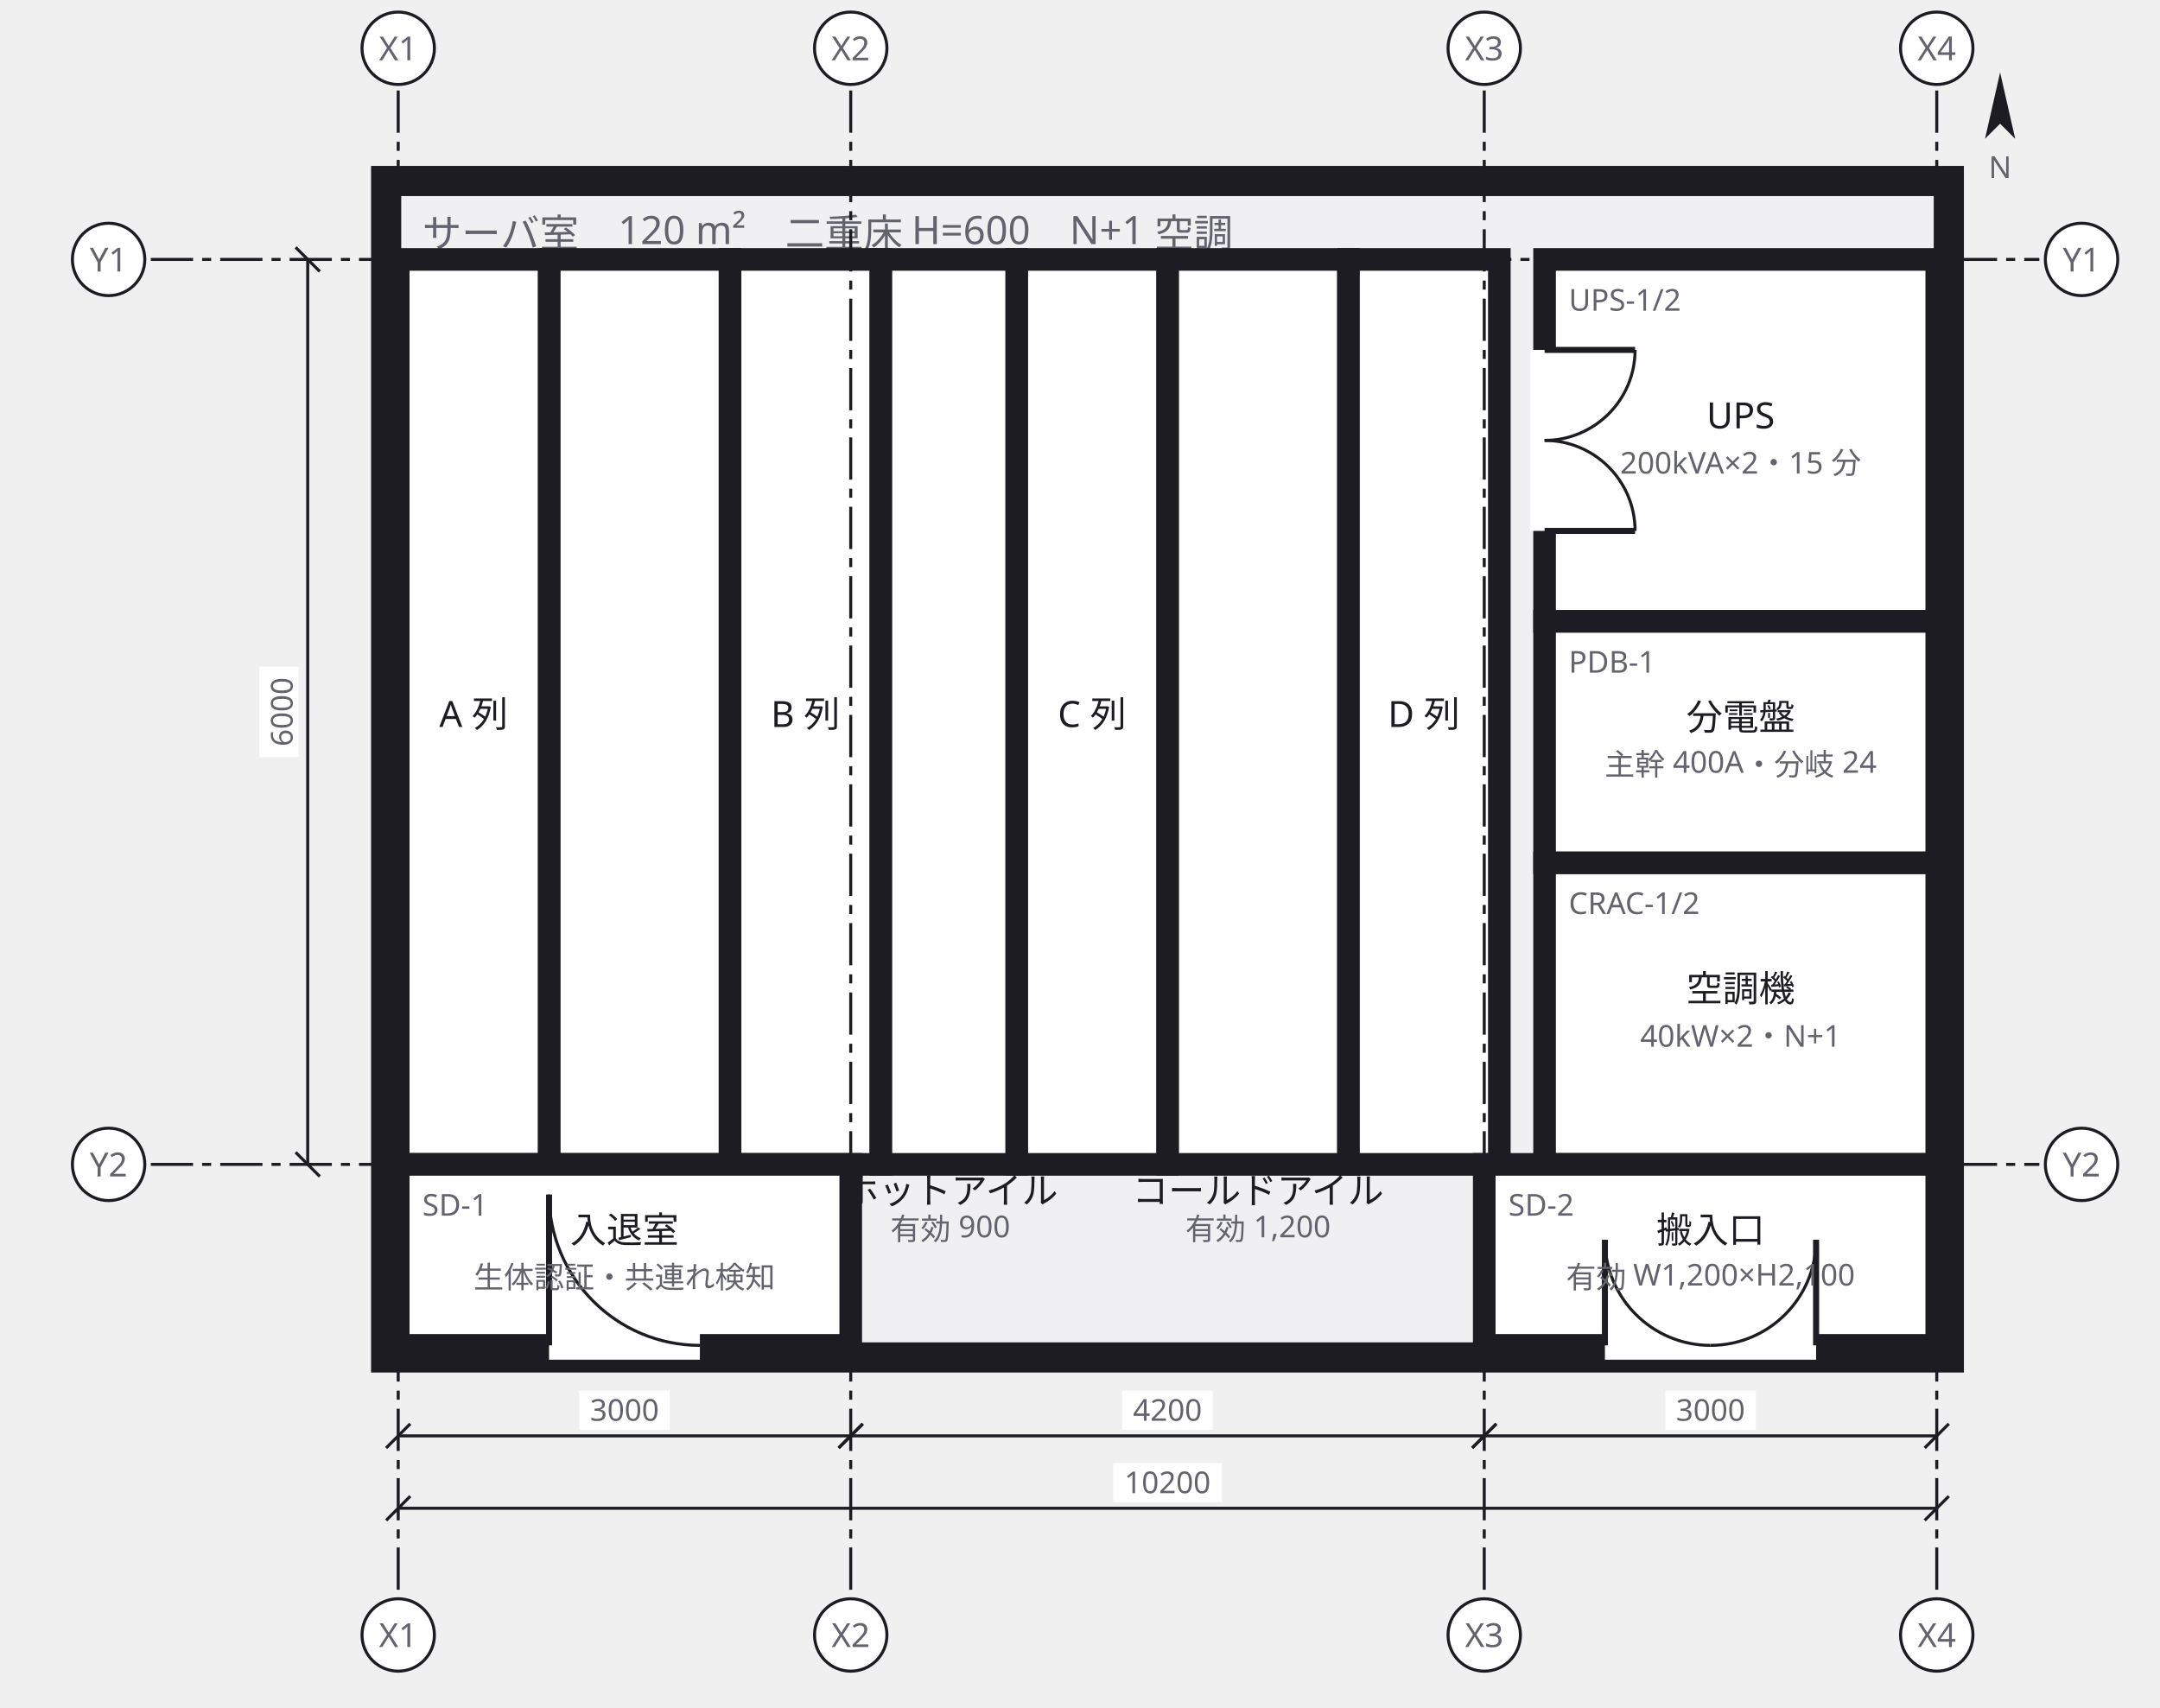
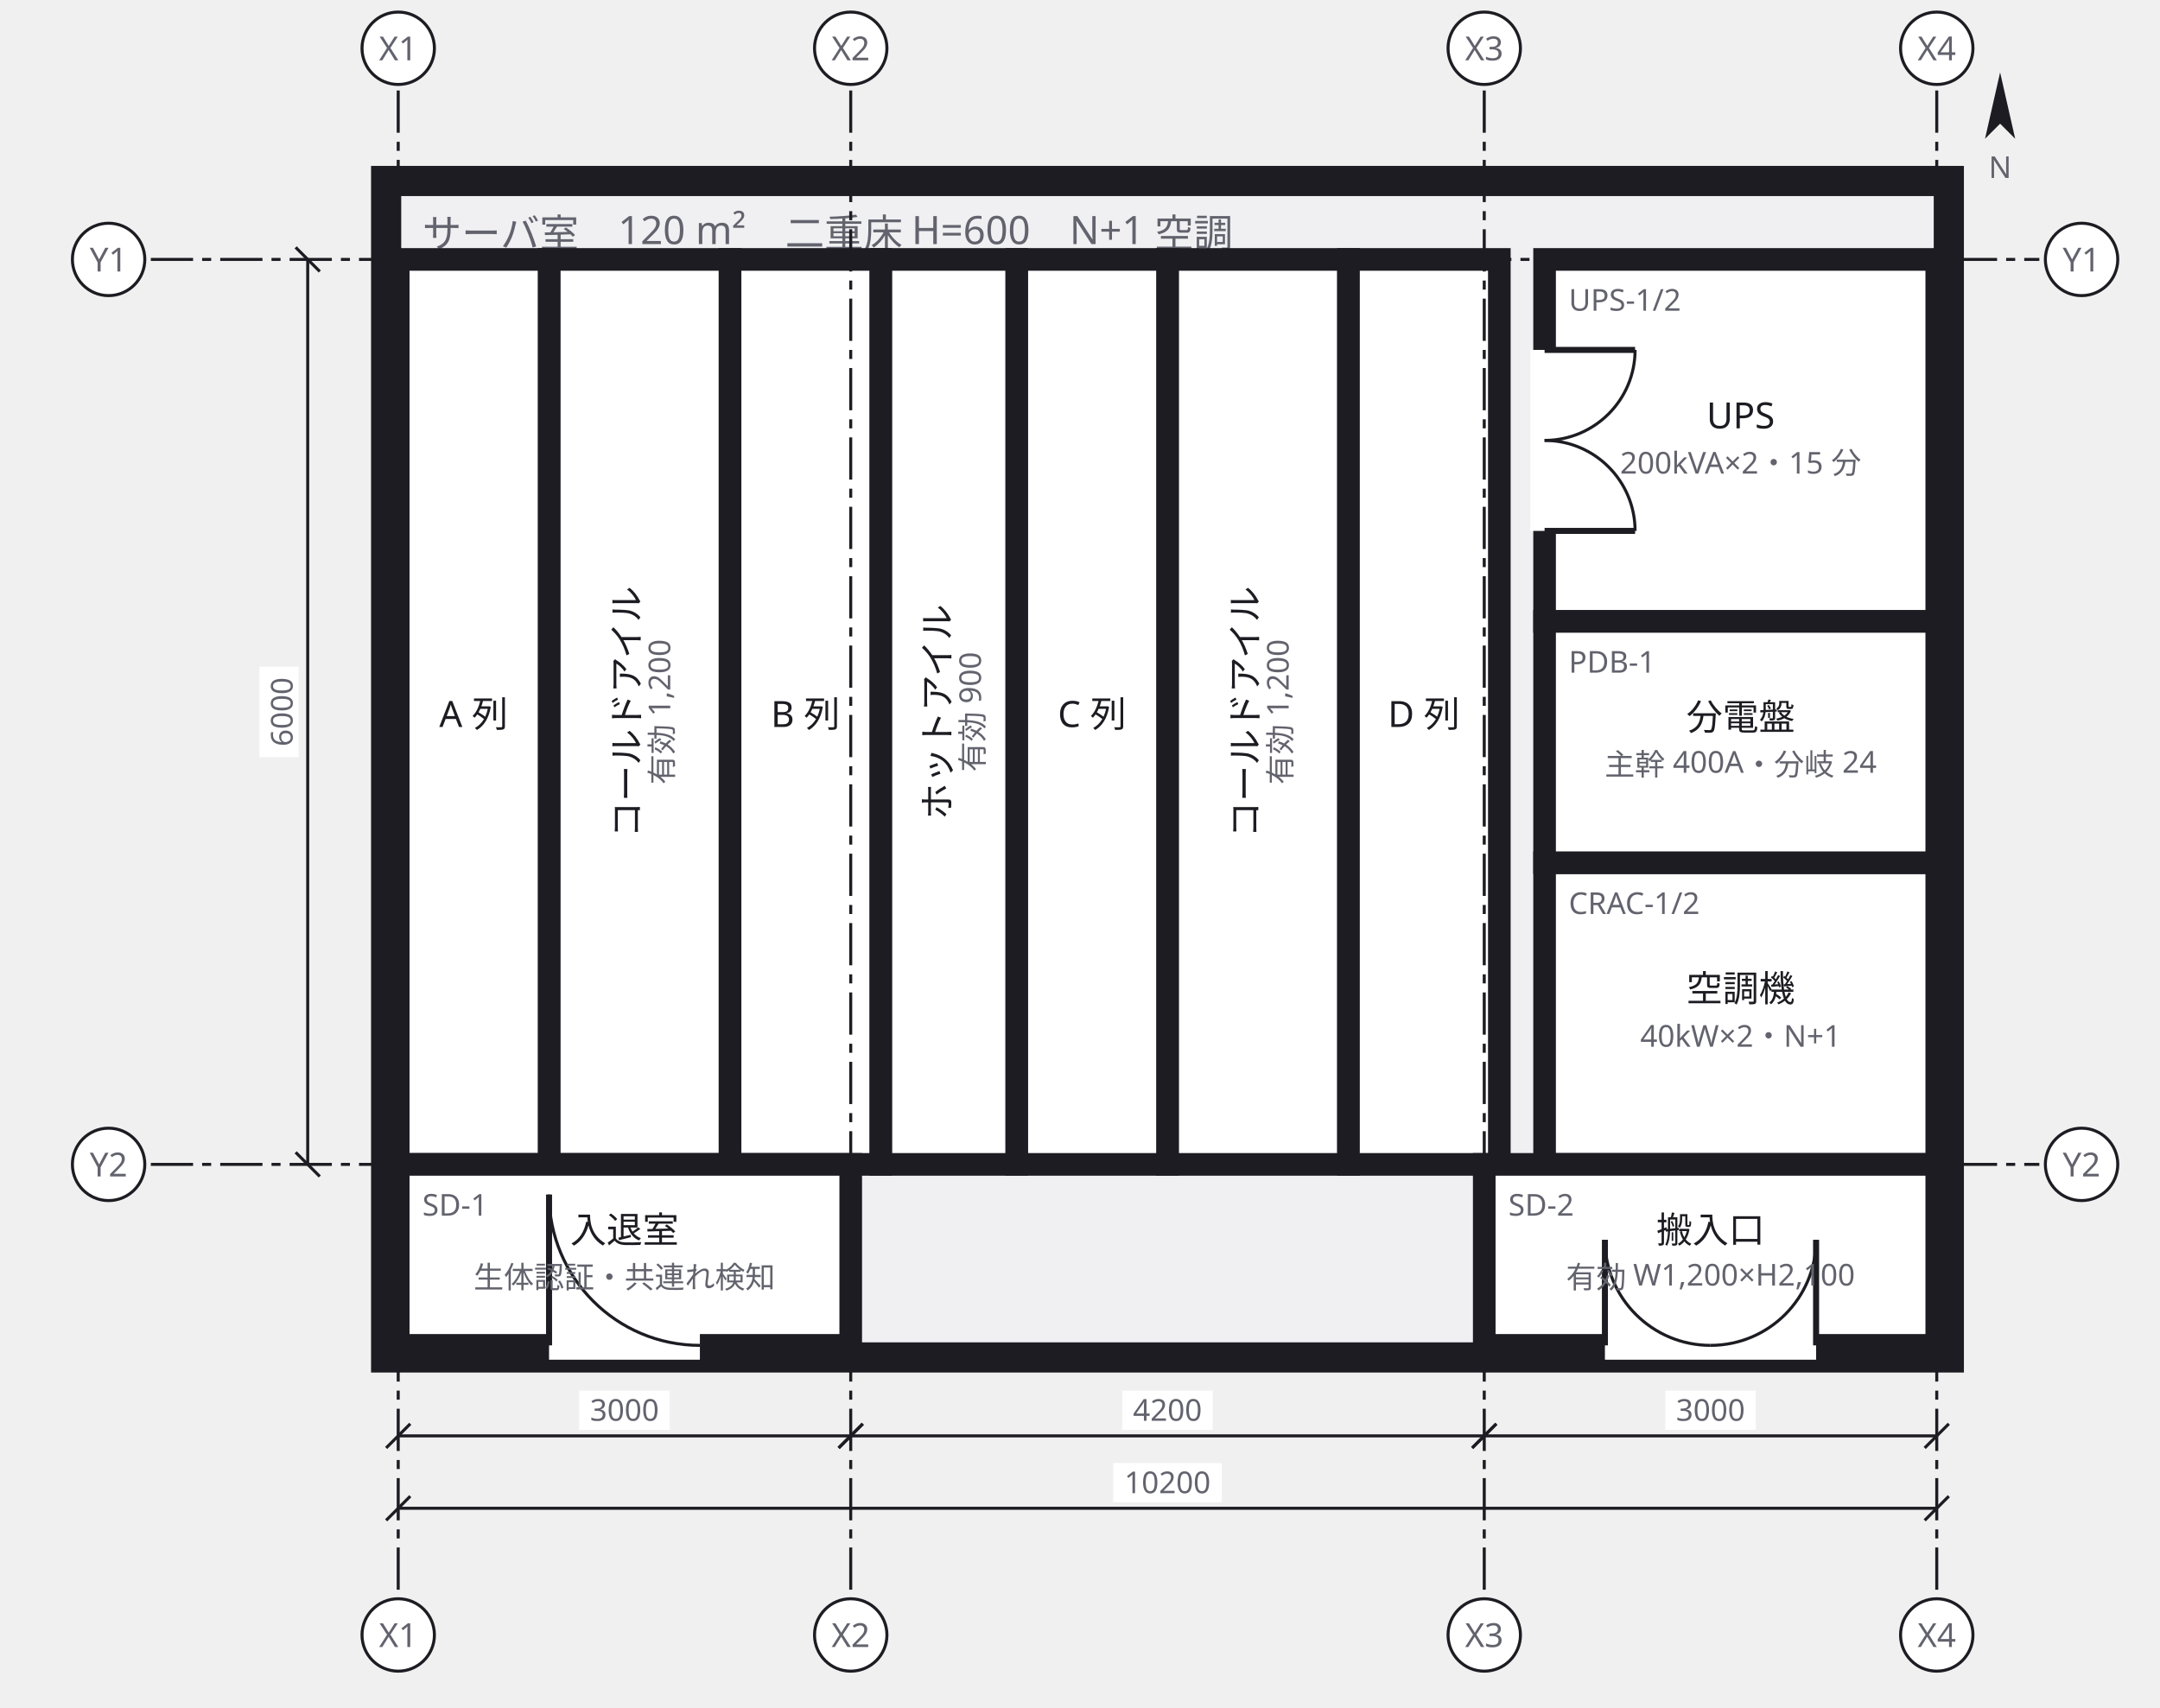
<svg xmlns="http://www.w3.org/2000/svg" width="716" height="566" viewBox="0 0 716 566">
  <defs>
    <marker id="arrow" viewBox="0 0 10 10" refX="9" refY="5" markerWidth="6" markerHeight="6" orient="auto">
      <path d="M 0 0 L 10 5 L 0 10 z" fill="#63636e" />
    </marker>
  </defs>
  <g data-group="room">
    <rect x="128" y="60" width="518" height="390" fill="#f0f0f3" stroke="#1c1c22" stroke-width="10" />
    <text x="140" y="82" font-family="sans-serif" font-size="13" fill="#63636e">サーバ室　120 m²　二重床 H=600　N+1 空調</text>
  </g>
  <g data-node="cold1" data-pinned="false" data-shape="rect">
    <rect x="182" y="86" width="60" height="300" fill="#ffffff" stroke="#1c1c22" stroke-width="7.5" />
-     <text x="212" y="399" text-anchor="middle" font-family="sans-serif" font-size="12" fill="#1c1c22">コールドアイル</text>
-     <text x="212" y="411" text-anchor="middle" font-family="sans-serif" font-size="10" fill="#63636e">有効 1,200</text>
+     <text x="212" y="236" text-anchor="middle" font-family="sans-serif" font-size="12" fill="#1c1c22" transform="rotate(-90 212 236)">コールドアイル</text>
+     <text x="223" y="236" text-anchor="middle" font-family="sans-serif" font-size="10" fill="#63636e" transform="rotate(-90 223 236)">有効 1,200</text>
  </g>
  <g data-node="cold2" data-pinned="false" data-shape="rect">
    <rect x="387" y="86" width="60" height="300" fill="#ffffff" stroke="#1c1c22" stroke-width="7.5" />
-     <text x="417" y="399" text-anchor="middle" font-family="sans-serif" font-size="12" fill="#1c1c22">コールドアイル</text>
-     <text x="417" y="411" text-anchor="middle" font-family="sans-serif" font-size="10" fill="#63636e">有効 1,200</text>
+     <text x="417" y="236" text-anchor="middle" font-family="sans-serif" font-size="12" fill="#1c1c22" transform="rotate(-90 417 236)">コールドアイル</text>
+     <text x="428" y="236" text-anchor="middle" font-family="sans-serif" font-size="10" fill="#63636e" transform="rotate(-90 428 236)">有効 1,200</text>
  </g>
  <g data-node="ups" data-pinned="false" data-shape="rect">
    <rect x="512" y="86" width="130" height="120" fill="#ffffff" stroke="#1c1c22" stroke-width="7.5" />
    <line x1="512" y1="116" x2="512" y2="176" stroke="#ffffff" stroke-width="9.5" />
    <line x1="512" y1="116" x2="542" y2="116" stroke="#1c1c22" stroke-width="2" />
    <path d="M 542 116 A 30 30 0 0 1 512 146" fill="none" stroke="#1c1c22" stroke-width="1" />
    <line x1="512" y1="176" x2="542" y2="176" stroke="#1c1c22" stroke-width="2" />
    <path d="M 542 176 A 30 30 0 0 0 512 146" fill="none" stroke="#1c1c22" stroke-width="1" />
    <text x="520" y="103" font-family="sans-serif" font-size="10" fill="#63636e">UPS-1/2</text>
    <text x="577" y="142" text-anchor="middle" font-family="sans-serif" font-size="12" fill="#1c1c22">UPS</text>
    <text x="577" y="157" text-anchor="middle" font-family="sans-serif" font-size="10" fill="#63636e">200kVA×2・15 分</text>
  </g>
  <g data-node="rowa" data-pinned="false" data-shape="rect">
    <rect x="132" y="86" width="50" height="300" fill="#ffffff" stroke="#1c1c22" stroke-width="7.5" />
    <text x="157" y="241" text-anchor="middle" font-family="sans-serif" font-size="12" fill="#1c1c22">A 列</text>
  </g>
  <g data-node="rowb" data-pinned="false" data-shape="rect">
    <rect x="242" y="86" width="50" height="300" fill="#ffffff" stroke="#1c1c22" stroke-width="7.5" />
    <text x="267" y="241" text-anchor="middle" font-family="sans-serif" font-size="12" fill="#1c1c22">B 列</text>
  </g>
  <g data-node="rowc" data-pinned="false" data-shape="rect">
    <rect x="337" y="86" width="50" height="300" fill="#ffffff" stroke="#1c1c22" stroke-width="7.5" />
    <text x="362" y="241" text-anchor="middle" font-family="sans-serif" font-size="12" fill="#1c1c22">C 列</text>
  </g>
  <g data-node="rowd" data-pinned="false" data-shape="rect">
    <rect x="447" y="86" width="50" height="300" fill="#ffffff" stroke="#1c1c22" stroke-width="7.5" />
    <text x="472" y="241" text-anchor="middle" font-family="sans-serif" font-size="12" fill="#1c1c22">D 列</text>
  </g>
  <g data-node="hot1" data-pinned="false" data-shape="rect">
    <rect x="292" y="86" width="45" height="300" fill="#ffffff" stroke="#1c1c22" stroke-width="7.5" />
-     <text x="315" y="399" text-anchor="middle" font-family="sans-serif" font-size="12" fill="#1c1c22">ホットアイル</text>
-     <text x="315" y="411" text-anchor="middle" font-family="sans-serif" font-size="10" fill="#63636e">有効 900</text>
+     <text x="315" y="236" text-anchor="middle" font-family="sans-serif" font-size="12" fill="#1c1c22" transform="rotate(-90 315 236)">ホットアイル</text>
+     <text x="326" y="236" text-anchor="middle" font-family="sans-serif" font-size="10" fill="#63636e" transform="rotate(-90 326 236)">有効 900</text>
  </g>
  <g data-node="ac" data-pinned="false" data-shape="rect">
    <rect x="512" y="286" width="130" height="100" fill="#ffffff" stroke="#1c1c22" stroke-width="7.5" />
    <text x="520" y="303" font-family="sans-serif" font-size="10" fill="#63636e">CRAC-1/2</text>
    <text x="577" y="332" text-anchor="middle" font-family="sans-serif" font-size="12" fill="#1c1c22">空調機</text>
    <text x="577" y="347" text-anchor="middle" font-family="sans-serif" font-size="10" fill="#63636e">40kW×2・N+1</text>
  </g>
  <g data-node="pdu" data-pinned="false" data-shape="rect">
    <rect x="512" y="206" width="130" height="80" fill="#ffffff" stroke="#1c1c22" stroke-width="7.5" />
    <text x="520" y="223" font-family="sans-serif" font-size="10" fill="#63636e">PDB-1</text>
    <text x="577" y="242" text-anchor="middle" font-family="sans-serif" font-size="12" fill="#1c1c22">分電盤</text>
    <text x="577" y="257" text-anchor="middle" font-family="sans-serif" font-size="10" fill="#63636e">主幹 400A・分岐 24</text>
  </g>
  <g data-node="iriguchi" data-pinned="false" data-shape="rect">
    <rect x="132" y="386" width="150" height="60" fill="#ffffff" stroke="#1c1c22" stroke-width="7.5" />
    <line x1="182" y1="446" x2="232" y2="446" stroke="#ffffff" stroke-width="9.5" />
    <line x1="182" y1="446" x2="182" y2="396" stroke="#1c1c22" stroke-width="2" />
    <path d="M 182 396 A 50 50 0 0 0 232 446" fill="none" stroke="#1c1c22" stroke-width="1" />
    <text x="140" y="403" font-family="sans-serif" font-size="10" fill="#63636e">SD-1</text>
    <text x="207" y="412" text-anchor="middle" font-family="sans-serif" font-size="12" fill="#1c1c22">入退室</text>
    <text x="207" y="427" text-anchor="middle" font-family="sans-serif" font-size="10" fill="#63636e">生体認証・共連れ検知</text>
  </g>
  <g data-node="hansyutsu" data-pinned="false" data-shape="rect">
    <rect x="492" y="386" width="150" height="60" fill="#ffffff" stroke="#1c1c22" stroke-width="7.5" />
    <line x1="532" y1="446" x2="602" y2="446" stroke="#ffffff" stroke-width="9.5" />
    <line x1="532" y1="446" x2="532" y2="411" stroke="#1c1c22" stroke-width="2" />
    <path d="M 532 411 A 35 35 0 0 0 567 446" fill="none" stroke="#1c1c22" stroke-width="1" />
    <line x1="602" y1="446" x2="602" y2="411" stroke="#1c1c22" stroke-width="2" />
    <path d="M 602 411 A 35 35 0 0 1 567 446" fill="none" stroke="#1c1c22" stroke-width="1" />
    <text x="500" y="403" font-family="sans-serif" font-size="10" fill="#63636e">SD-2</text>
    <text x="567" y="412" text-anchor="middle" font-family="sans-serif" font-size="12" fill="#1c1c22">搬入口</text>
    <text x="567" y="427" text-anchor="middle" font-family="sans-serif" font-size="10" fill="#63636e">有効 W1,200×H2,100</text>
  </g>
  <g data-grid="true">
    <line x1="132" y1="30" x2="132" y2="528" stroke="#1c1c22" stroke-width="1" stroke-dasharray="14 3 3 3" />
    <circle cx="132" cy="16" r="12" fill="#ffffff" stroke="#1c1c22" />
    <text x="132" y="20" text-anchor="middle" font-family="sans-serif" font-size="11" fill="#63636e">X1</text>
    <circle cx="132" cy="542" r="12" fill="#ffffff" stroke="#1c1c22" />
    <text x="132" y="546" text-anchor="middle" font-family="sans-serif" font-size="11" fill="#63636e">X1</text>
    <line x1="282" y1="30" x2="282" y2="528" stroke="#1c1c22" stroke-width="1" stroke-dasharray="14 3 3 3" />
    <circle cx="282" cy="16" r="12" fill="#ffffff" stroke="#1c1c22" />
    <text x="282" y="20" text-anchor="middle" font-family="sans-serif" font-size="11" fill="#63636e">X2</text>
    <circle cx="282" cy="542" r="12" fill="#ffffff" stroke="#1c1c22" />
    <text x="282" y="546" text-anchor="middle" font-family="sans-serif" font-size="11" fill="#63636e">X2</text>
    <line x1="492" y1="30" x2="492" y2="528" stroke="#1c1c22" stroke-width="1" stroke-dasharray="14 3 3 3" />
    <circle cx="492" cy="16" r="12" fill="#ffffff" stroke="#1c1c22" />
    <text x="492" y="20" text-anchor="middle" font-family="sans-serif" font-size="11" fill="#63636e">X3</text>
    <circle cx="492" cy="542" r="12" fill="#ffffff" stroke="#1c1c22" />
    <text x="492" y="546" text-anchor="middle" font-family="sans-serif" font-size="11" fill="#63636e">X3</text>
    <line x1="642" y1="30" x2="642" y2="528" stroke="#1c1c22" stroke-width="1" stroke-dasharray="14 3 3 3" />
    <circle cx="642" cy="16" r="12" fill="#ffffff" stroke="#1c1c22" />
    <text x="642" y="20" text-anchor="middle" font-family="sans-serif" font-size="11" fill="#63636e">X4</text>
    <circle cx="642" cy="542" r="12" fill="#ffffff" stroke="#1c1c22" />
    <text x="642" y="546" text-anchor="middle" font-family="sans-serif" font-size="11" fill="#63636e">X4</text>
    <line x1="50" y1="86" x2="676" y2="86" stroke="#1c1c22" stroke-width="1" stroke-dasharray="14 3 3 3" />
    <circle cx="36" cy="86" r="12" fill="#ffffff" stroke="#1c1c22" />
    <text x="36" y="90" text-anchor="middle" font-family="sans-serif" font-size="11" fill="#63636e">Y1</text>
    <circle cx="690" cy="86" r="12" fill="#ffffff" stroke="#1c1c22" />
    <text x="690" y="90" text-anchor="middle" font-family="sans-serif" font-size="11" fill="#63636e">Y1</text>
    <line x1="50" y1="386" x2="676" y2="386" stroke="#1c1c22" stroke-width="1" stroke-dasharray="14 3 3 3" />
    <circle cx="36" cy="386" r="12" fill="#ffffff" stroke="#1c1c22" />
    <text x="36" y="390" text-anchor="middle" font-family="sans-serif" font-size="11" fill="#63636e">Y2</text>
    <circle cx="690" cy="386" r="12" fill="#ffffff" stroke="#1c1c22" />
    <text x="690" y="390" text-anchor="middle" font-family="sans-serif" font-size="11" fill="#63636e">Y2</text>
  </g>
  <g data-dimensions="true">
    <line x1="132" y1="476" x2="282" y2="476" stroke="#1c1c22" stroke-width="1" />
    <line x1="128" y1="480" x2="136" y2="472" stroke="#1c1c22" stroke-width="1" />
    <line x1="278" y1="480" x2="286" y2="472" stroke="#1c1c22" stroke-width="1" />
    <rect x="192" y="461" width="30" height="13" fill="#ffffff" />
    <text x="207" y="471" text-anchor="middle" font-family="sans-serif" font-size="10" fill="#63636e">3000</text>
    <line x1="282" y1="476" x2="492" y2="476" stroke="#1c1c22" stroke-width="1" />
    <line x1="278" y1="480" x2="286" y2="472" stroke="#1c1c22" stroke-width="1" />
    <line x1="488" y1="480" x2="496" y2="472" stroke="#1c1c22" stroke-width="1" />
    <rect x="372" y="461" width="30" height="13" fill="#ffffff" />
    <text x="387" y="471" text-anchor="middle" font-family="sans-serif" font-size="10" fill="#63636e">4200</text>
    <line x1="492" y1="476" x2="642" y2="476" stroke="#1c1c22" stroke-width="1" />
    <line x1="488" y1="480" x2="496" y2="472" stroke="#1c1c22" stroke-width="1" />
    <line x1="638" y1="480" x2="646" y2="472" stroke="#1c1c22" stroke-width="1" />
    <rect x="552" y="461" width="30" height="13" fill="#ffffff" />
    <text x="567" y="471" text-anchor="middle" font-family="sans-serif" font-size="10" fill="#63636e">3000</text>
    <line x1="132" y1="500" x2="642" y2="500" stroke="#1c1c22" stroke-width="1" />
    <line x1="128" y1="504" x2="136" y2="496" stroke="#1c1c22" stroke-width="1" />
    <line x1="638" y1="504" x2="646" y2="496" stroke="#1c1c22" stroke-width="1" />
    <rect x="369" y="485" width="36" height="13" fill="#ffffff" />
    <text x="387" y="495" text-anchor="middle" font-family="sans-serif" font-size="10" fill="#63636e">10200</text>
    <line x1="102" y1="86" x2="102" y2="386" stroke="#1c1c22" stroke-width="1" />
    <line x1="98" y1="82" x2="106" y2="90" stroke="#1c1c22" stroke-width="1" />
    <line x1="98" y1="382" x2="106" y2="390" stroke="#1c1c22" stroke-width="1" />
    <rect x="86" y="221" width="13" height="30" fill="#ffffff" />
    <text x="97" y="236" text-anchor="middle" font-family="sans-serif" font-size="10" fill="#63636e" transform="rotate(-90 97 236)">6000</text>
    <g transform="rotate(0 663 37)">
      <path d="M 663 24 L 668 46 L 663 41 L 658 46 Z" fill="#1c1c22" />
    </g>
    <text x="663" y="59" text-anchor="middle" font-family="sans-serif" font-size="10" fill="#63636e">N</text>
  </g>
</svg>
